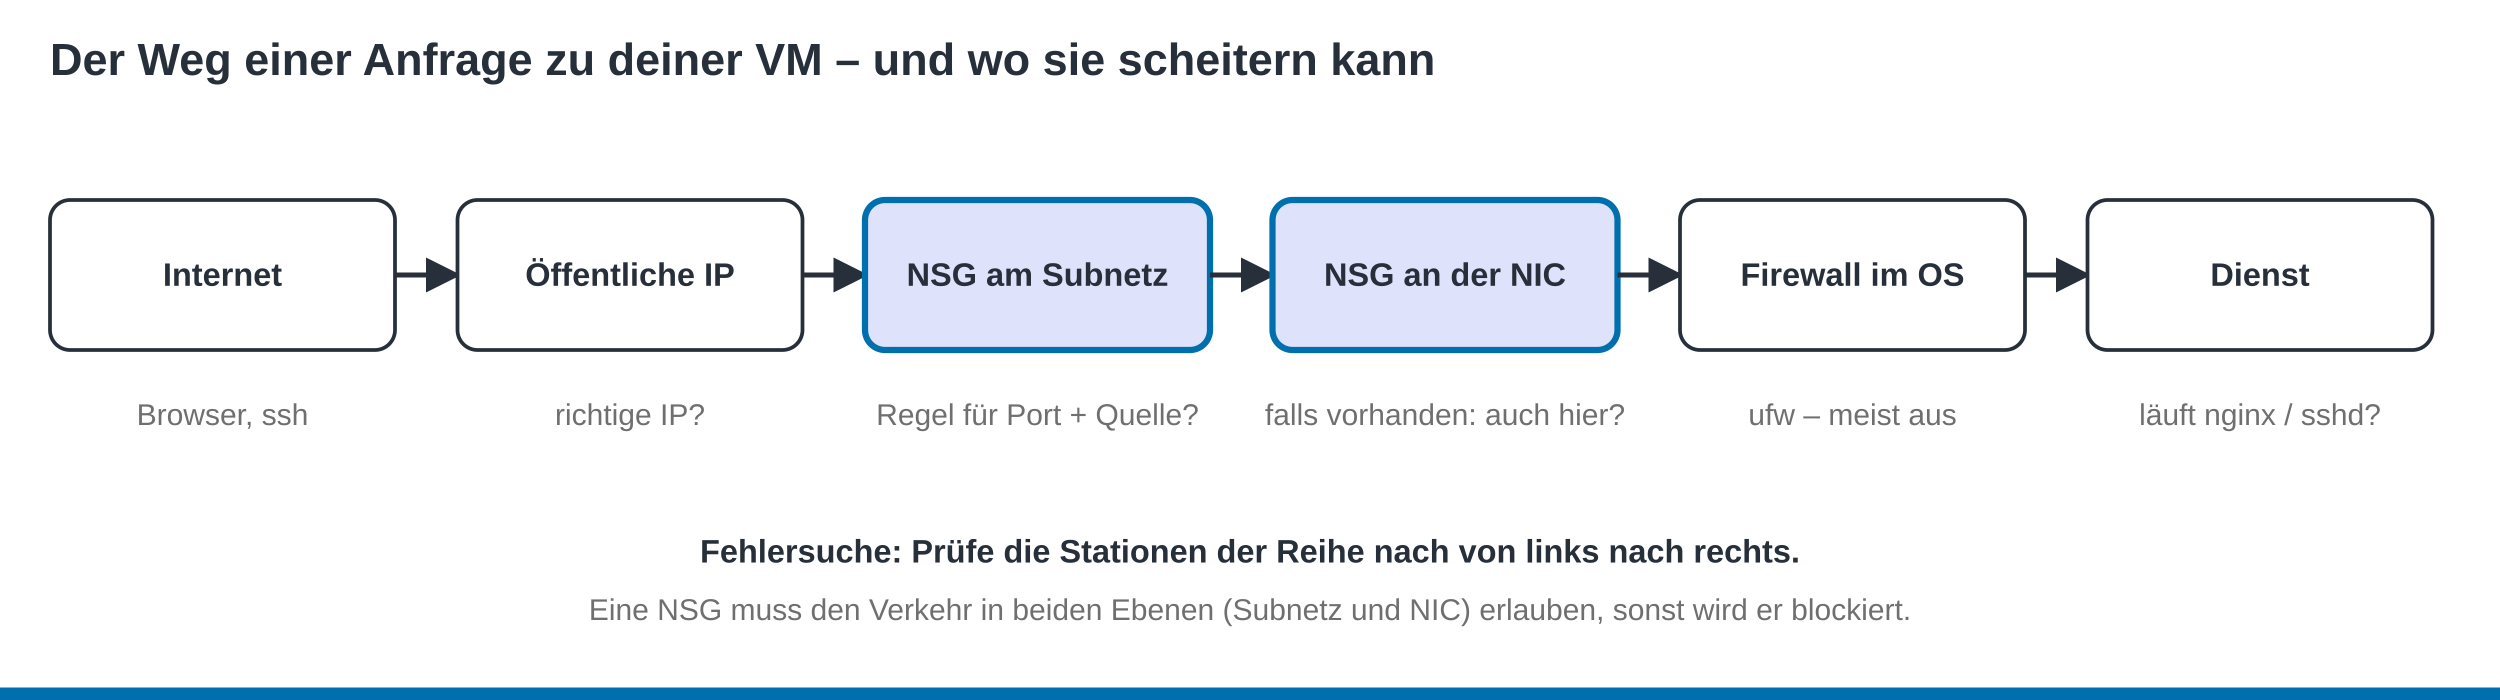
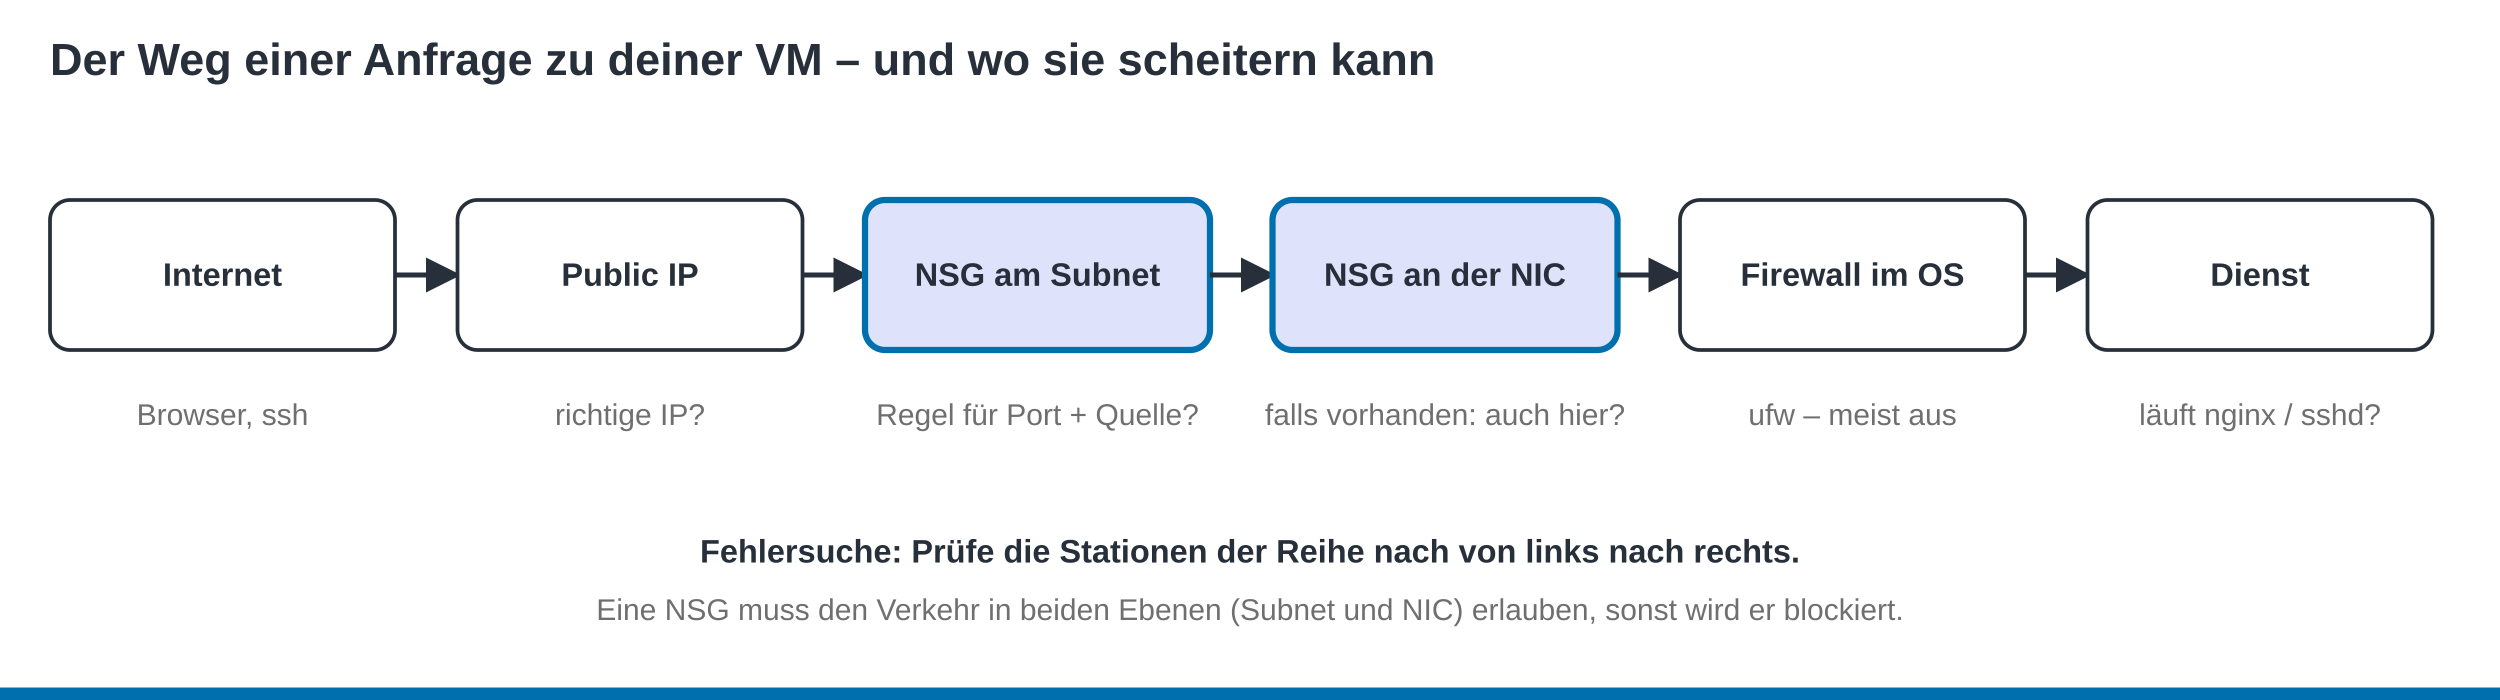
<svg xmlns="http://www.w3.org/2000/svg" viewBox="0 0 1000 280" width="1000" height="280" font-family="'Segoe UI', Arial, Helvetica, sans-serif" role="img" aria-label="Stationen einer Anfrage von Internet bis zum Dienst auf der VM">
  <defs>
    <marker id="aD" viewBox="0 0 10 10" refX="9" refY="5" markerWidth="7" markerHeight="7" orient="auto-start-reverse">
      <path d="M0 0 L10 5 L0 10 z" fill="#27303A" />
    </marker>
    <marker id="aB" viewBox="0 0 10 10" refX="9" refY="5" markerWidth="7" markerHeight="7" orient="auto-start-reverse">
      <path d="M0 0 L10 5 L0 10 z" fill="#006FAD" />
    </marker>
    <marker id="aO" viewBox="0 0 10 10" refX="9" refY="5" markerWidth="7" markerHeight="7" orient="auto-start-reverse">
      <path d="M0 0 L10 5 L0 10 z" fill="#2E7D32" />
    </marker>
    <marker id="aN" viewBox="0 0 10 10" refX="9" refY="5" markerWidth="7" markerHeight="7" orient="auto-start-reverse">
      <path d="M0 0 L10 5 L0 10 z" fill="#B3261E" />
    </marker>
    <marker id="aG" viewBox="0 0 10 10" refX="9" refY="5" markerWidth="7" markerHeight="7" orient="auto-start-reverse">
      <path d="M0 0 L10 5 L0 10 z" fill="#6F6F6F" />
    </marker>
  </defs>
  <rect width="1000" height="280" fill="#FFFFFF" />
  <rect x="0" y="275" width="1000" height="5" fill="#006FAD" />
  <text x="20" y="30" font-size="18" fill="#27303A" font-weight="bold" text-anchor="start">Der Weg einer Anfrage zu deiner VM – und wo sie scheitern kann</text>
  <rect x="20" y="80" width="138" height="60" rx="8" fill="#FFFFFF" stroke="#27303A" stroke-width="1.5" />
  <text x="89.0" y="114.333" font-size="13" fill="#27303A" font-weight="bold" text-anchor="middle">Internet</text>
  <text x="89" y="170" font-size="12" fill="#6F6F6F" font-weight="normal" text-anchor="middle">Browser, ssh</text>
  <line x1="158" y1="110" x2="183" y2="110" stroke="#27303A" stroke-width="2" marker-end="url(#aD)" />
  <rect x="183" y="80" width="138" height="60" rx="8" fill="#FFFFFF" stroke="#27303A" stroke-width="1.5" />
-   <text x="252.0" y="114.333" font-size="13" fill="#27303A" font-weight="bold" text-anchor="middle">Öffentliche IP</text>
+   <text x="252.0" y="114.333" font-size="13" fill="#27303A" font-weight="bold" text-anchor="middle">Public IP</text>
  <text x="252" y="170" font-size="12" fill="#6F6F6F" font-weight="normal" text-anchor="middle">richtige IP?</text>
  <line x1="321" y1="110" x2="346" y2="110" stroke="#27303A" stroke-width="2" marker-end="url(#aD)" />
  <rect x="346" y="80" width="138" height="60" rx="8" fill="#DEE2FB" stroke="#006FAD" stroke-width="2.5" />
-   <text x="415.0" y="114.333" font-size="13" fill="#27303A" font-weight="bold" text-anchor="middle">NSG am Subnetz</text>
+   <text x="415.0" y="114.333" font-size="13" fill="#27303A" font-weight="bold" text-anchor="middle">NSG am Subnet</text>
  <text x="415" y="170" font-size="12" fill="#6F6F6F" font-weight="normal" text-anchor="middle">Regel für Port + Quelle?</text>
  <line x1="484" y1="110" x2="509" y2="110" stroke="#27303A" stroke-width="2" marker-end="url(#aD)" />
  <rect x="509" y="80" width="138" height="60" rx="8" fill="#DEE2FB" stroke="#006FAD" stroke-width="2.5" />
  <text x="578.0" y="114.333" font-size="13" fill="#27303A" font-weight="bold" text-anchor="middle">NSG an der NIC</text>
  <text x="578" y="170" font-size="12" fill="#6F6F6F" font-weight="normal" text-anchor="middle">falls vorhanden: auch hier?</text>
  <line x1="647" y1="110" x2="672" y2="110" stroke="#27303A" stroke-width="2" marker-end="url(#aD)" />
  <rect x="672" y="80" width="138" height="60" rx="8" fill="#FFFFFF" stroke="#27303A" stroke-width="1.5" />
  <text x="741.0" y="114.333" font-size="13" fill="#27303A" font-weight="bold" text-anchor="middle">Firewall im OS</text>
  <text x="741" y="170" font-size="12" fill="#6F6F6F" font-weight="normal" text-anchor="middle">ufw – meist aus</text>
  <line x1="810" y1="110" x2="835" y2="110" stroke="#27303A" stroke-width="2" marker-end="url(#aD)" />
  <rect x="835" y="80" width="138" height="60" rx="8" fill="#FFFFFF" stroke="#27303A" stroke-width="1.5" />
  <text x="904.0" y="114.333" font-size="13" fill="#27303A" font-weight="bold" text-anchor="middle">Dienst</text>
  <text x="904" y="170" font-size="12" fill="#6F6F6F" font-weight="normal" text-anchor="middle">läuft nginx / sshd?</text>
  <text x="500" y="225" font-size="13" fill="#27303A" font-weight="bold" text-anchor="middle">Fehlersuche: Prüfe die Stationen der Reihe nach von links nach rechts.</text>
-   <text x="500" y="248" font-size="12" fill="#6F6F6F" font-weight="normal" text-anchor="middle">Eine NSG muss den Verkehr in beiden Ebenen (Subnetz und NIC) erlauben, sonst wird er blockiert.</text>
+   <text x="500" y="248" font-size="12" fill="#6F6F6F" font-weight="normal" text-anchor="middle">Eine NSG muss den Verkehr in beiden Ebenen (Subnet und NIC) erlauben, sonst wird er blockiert.</text>
</svg>
